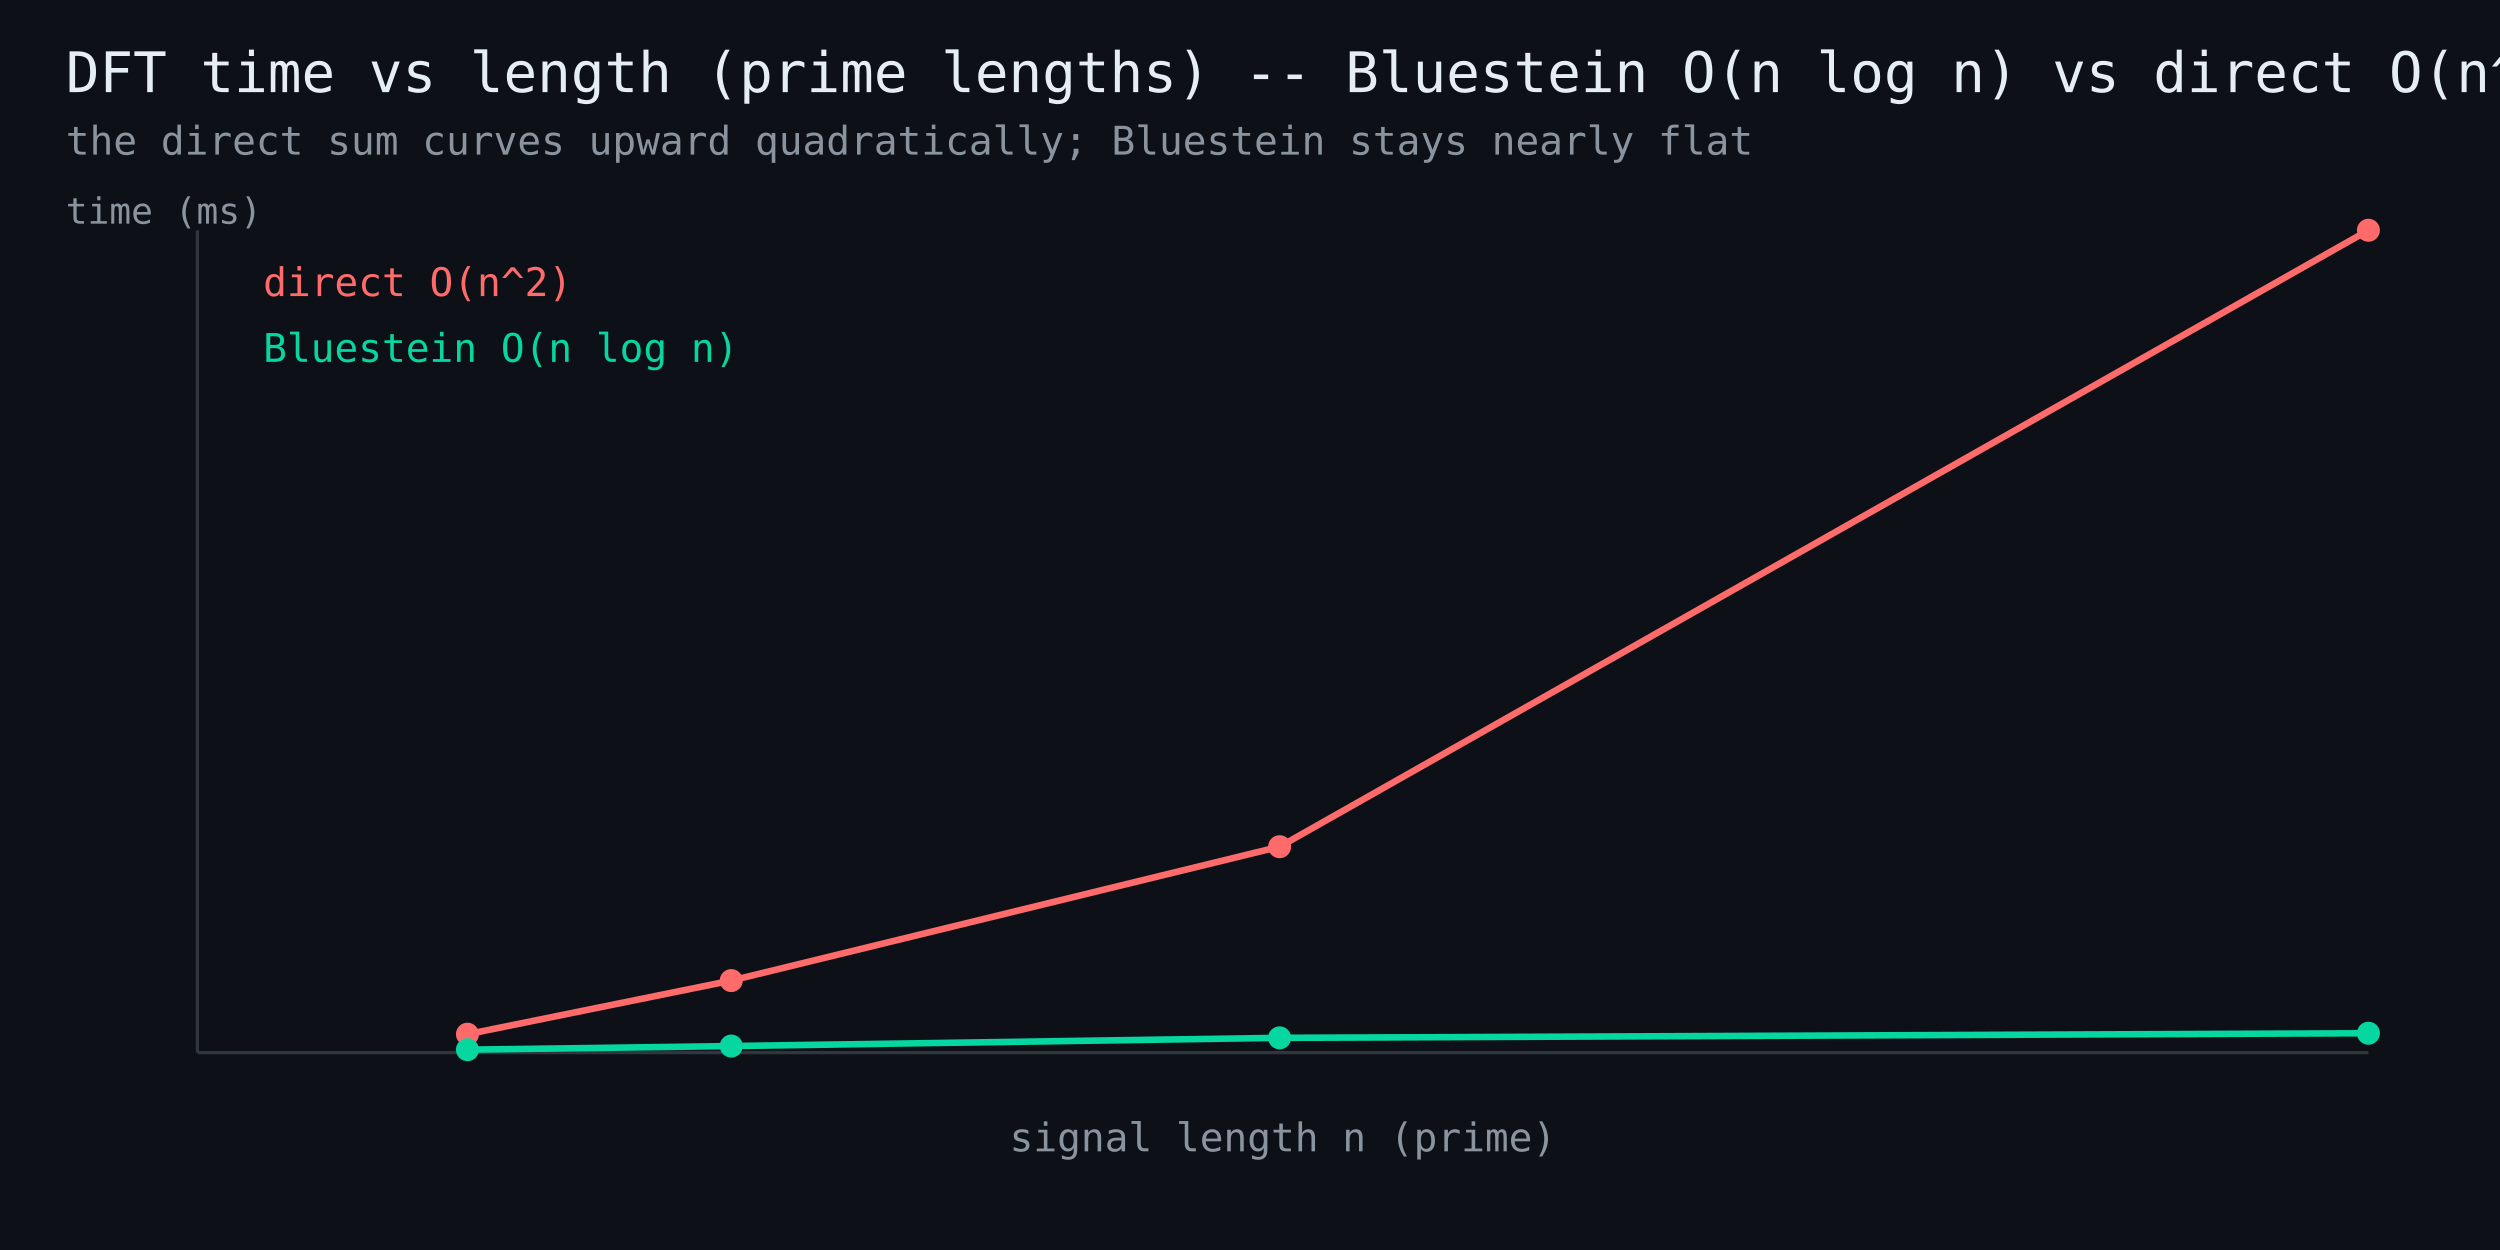
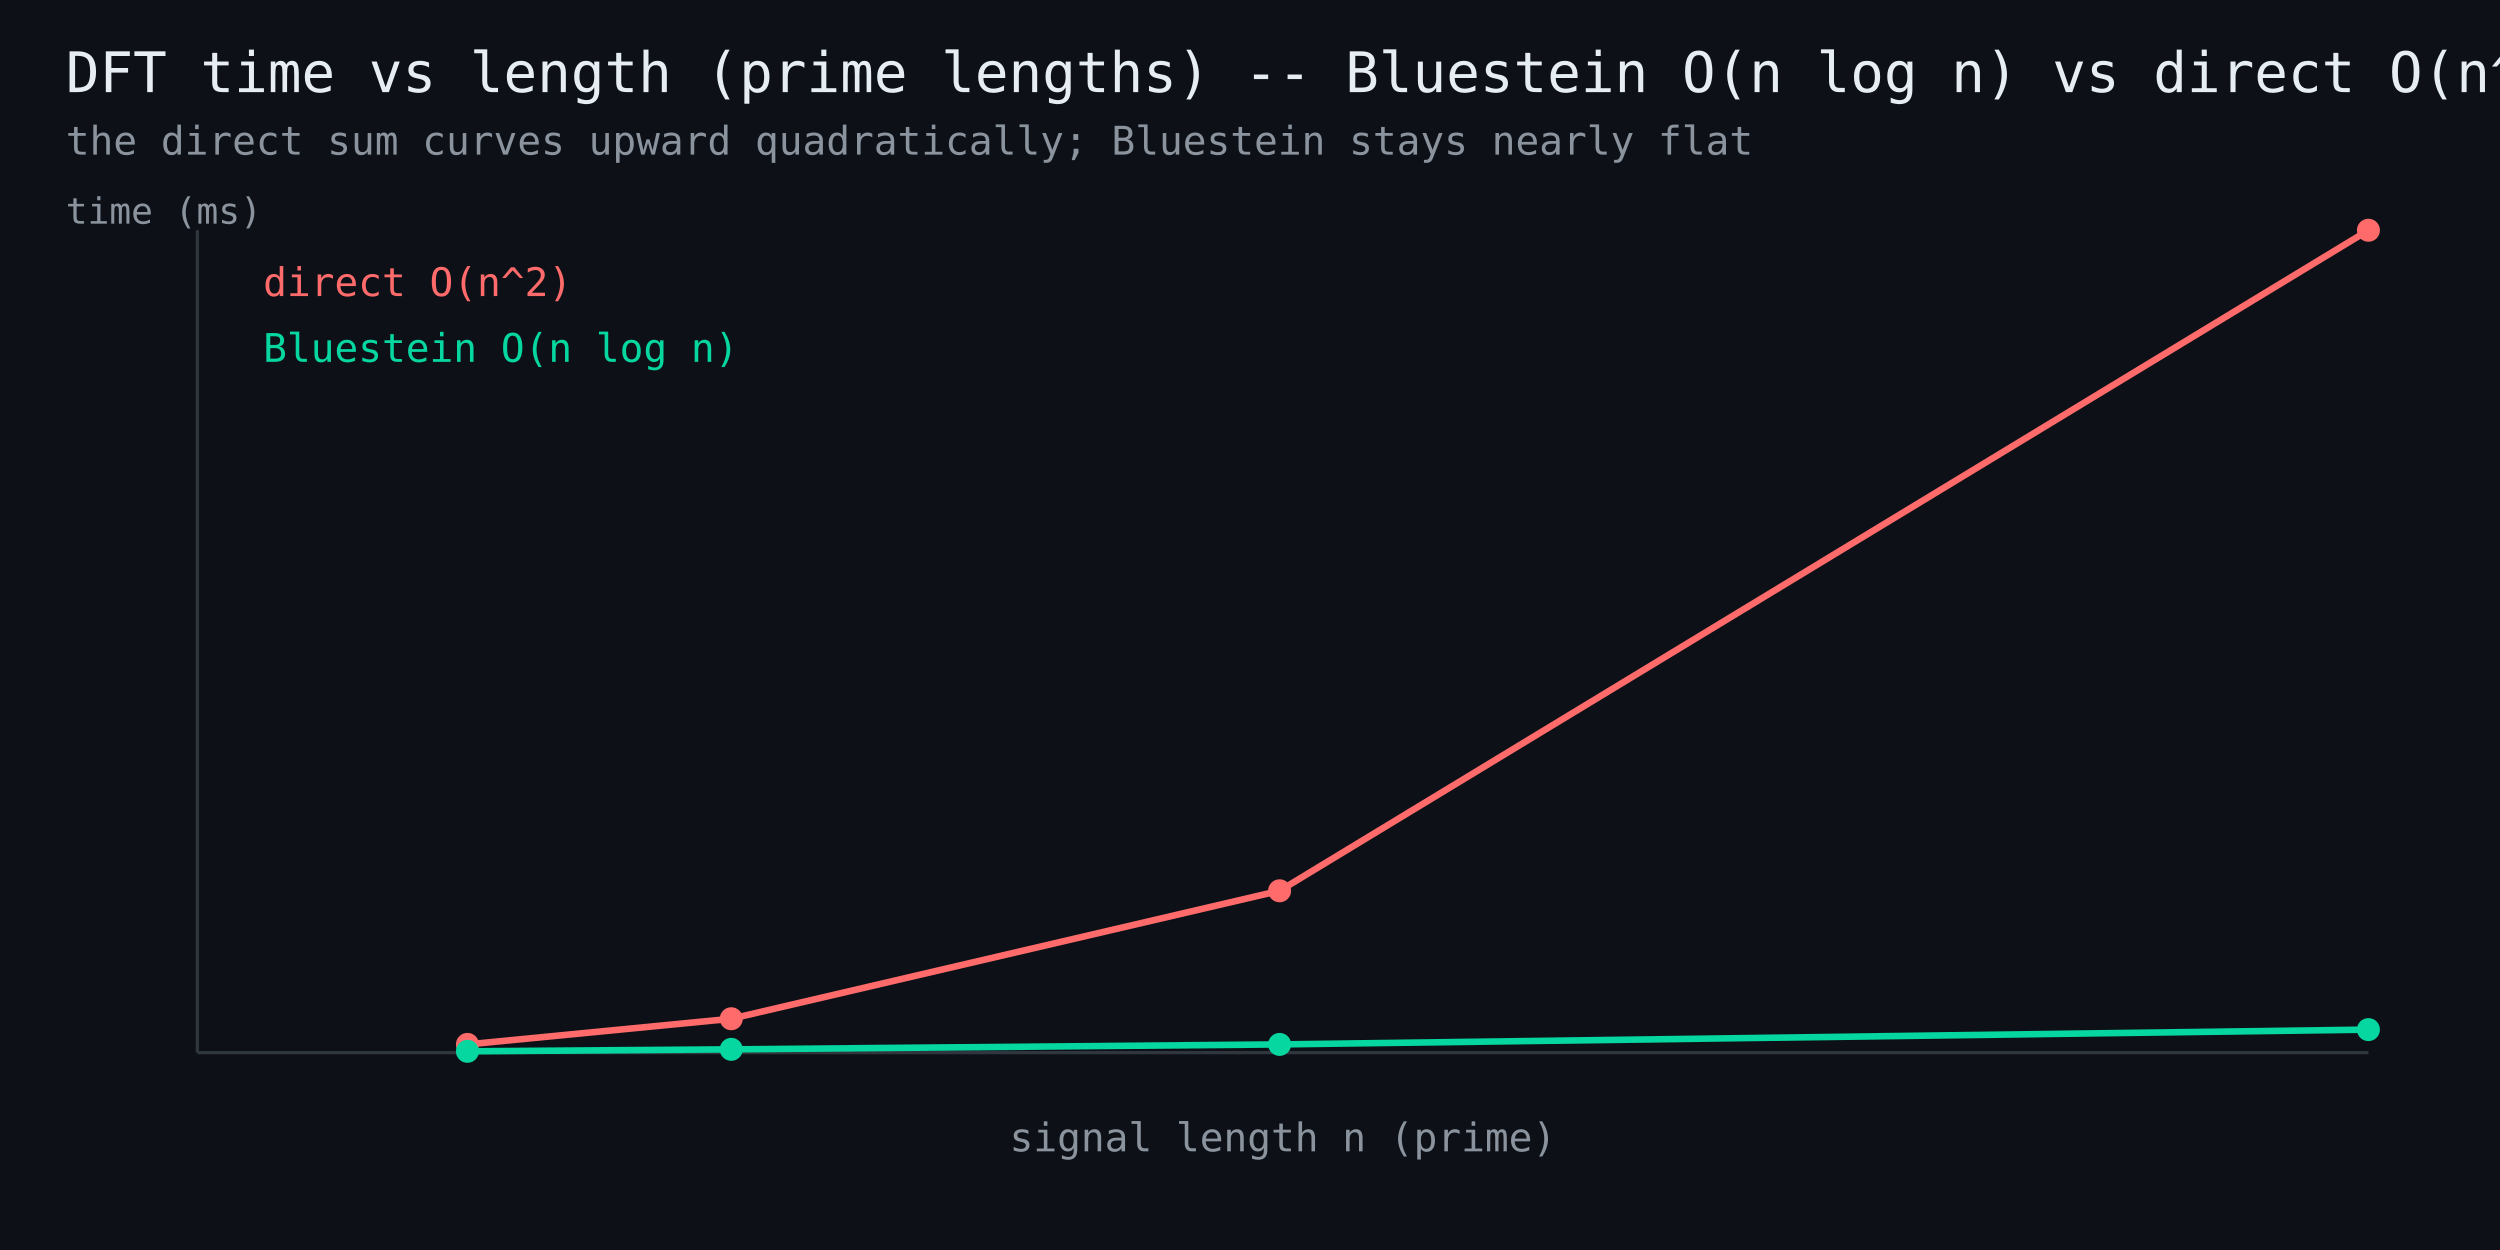
<svg xmlns="http://www.w3.org/2000/svg" width="760" height="380" viewBox="0 0 760 380" font-family="monospace">
  <rect width="760" height="380" fill="#0d1117" />
  <text x="20" y="28" fill="#e6edf3" font-size="17">DFT time vs length (prime lengths) -- Bluestein O(n log n) vs direct O(n^2)</text>
  <text x="20" y="47" fill="#8b949e" font-size="12">the direct sum curves upward quadratically; Bluestein stays nearly flat</text>
  <line x1="60" y1="320" x2="720" y2="320" stroke="#30363d" stroke-width="1" />
  <line x1="60" y1="320" x2="60" y2="70" stroke="#30363d" stroke-width="1" />
-   <polyline points="142.1,314.4 222.3,298.1 389.0,257.4 720.0,70.0" fill="none" stroke="#ff6b6b" stroke-width="2" />
-   <circle cx="142.1" cy="314.4" r="3.5" fill="#ff6b6b" />
-   <circle cx="222.3" cy="298.1" r="3.5" fill="#ff6b6b" />
-   <circle cx="389.0" cy="257.4" r="3.5" fill="#ff6b6b" />
+   <polyline points="142.1,317.5 222.3,309.7 389.0,270.8 720.0,70.0" fill="none" stroke="#ff6b6b" stroke-width="2" />
+   <circle cx="142.1" cy="317.5" r="3.5" fill="#ff6b6b" />
+   <circle cx="222.3" cy="309.7" r="3.5" fill="#ff6b6b" />
+   <circle cx="389.0" cy="270.8" r="3.5" fill="#ff6b6b" />
  <circle cx="720.0" cy="70.0" r="3.5" fill="#ff6b6b" />
  <text x="80" y="90" fill="#ff6b6b" font-size="12">direct O(n^2)</text>
-   <polyline points="142.1,319.1 222.3,318.0 389.0,315.5 720.0,314.1" fill="none" stroke="#06d6a0" stroke-width="2" />
-   <circle cx="142.1" cy="319.1" r="3.5" fill="#06d6a0" />
-   <circle cx="222.3" cy="318.0" r="3.5" fill="#06d6a0" />
-   <circle cx="389.0" cy="315.5" r="3.5" fill="#06d6a0" />
-   <circle cx="720.0" cy="314.1" r="3.5" fill="#06d6a0" />
+   <polyline points="142.1,319.6 222.3,319.0 389.0,317.5 720.0,313.0" fill="none" stroke="#06d6a0" stroke-width="2" />
+   <circle cx="142.1" cy="319.6" r="3.5" fill="#06d6a0" />
+   <circle cx="222.3" cy="319.0" r="3.5" fill="#06d6a0" />
+   <circle cx="389.0" cy="317.5" r="3.5" fill="#06d6a0" />
+   <circle cx="720.0" cy="313.0" r="3.5" fill="#06d6a0" />
  <text x="80" y="110" fill="#06d6a0" font-size="12">Bluestein O(n log n)</text>
  <text x="390" y="350" fill="#8b949e" font-size="12" text-anchor="middle">signal length n (prime)</text>
  <text x="20" y="68" fill="#8b949e" font-size="11">time (ms)</text>
</svg>
